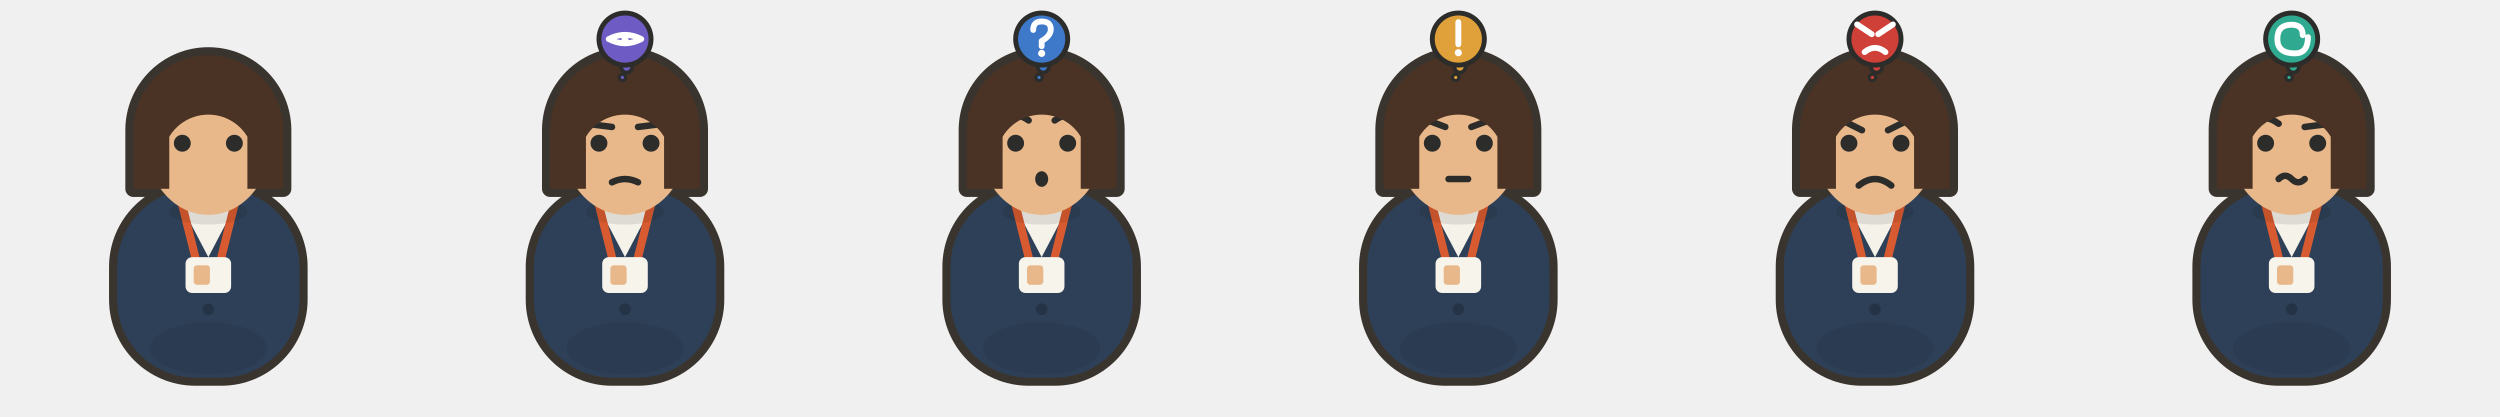
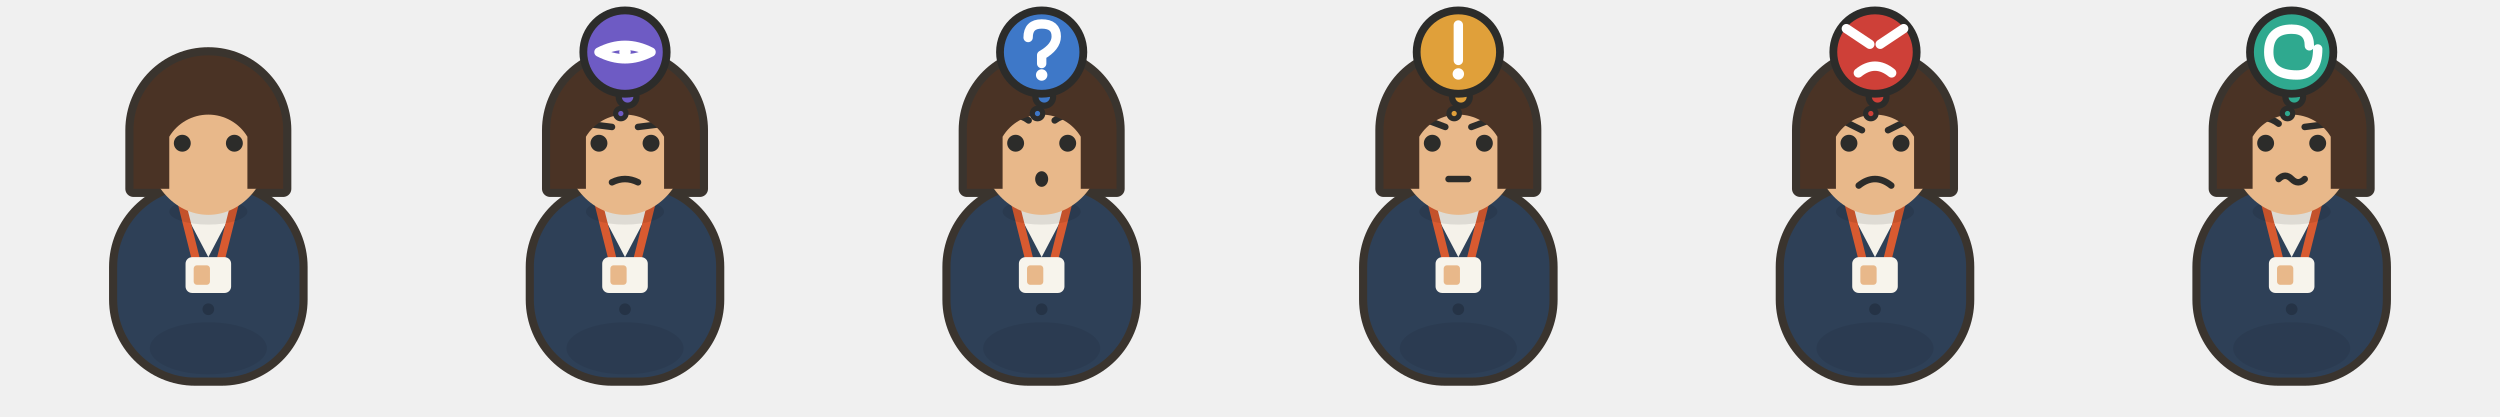
<svg xmlns="http://www.w3.org/2000/svg" viewBox="0 0 768 128" width="768" height="128">
  <g transform="translate(0 0)">
    <g transform="translate(64 0) scale(1 1) translate(-64 0)">
      <g transform="translate(64 87)">
        <path d="M -4 -29 h 8 a 24 24 0 0 1 24 24 v 10 a 24 24 0 0 1 -24 24 h -8 a 24 24 0 0 1 -24 -24 v -10 a 24 24 0 0 1 24 -24 Z" fill="#3A342E" stroke="#3A342E" stroke-width="5" stroke-linejoin="round" stroke-linecap="round" />
      </g>
    </g>
    <g transform="translate(64 58) scale(1) translate(-64 -58)">
      <g transform="translate(64 44)">
        <path d="M -19 0 a 19 22 0 1 0 38 0 a 19 22 0 1 0 -38 0 Z" fill="#3A342E" stroke="#3A342E" stroke-width="5" stroke-linejoin="round" stroke-linecap="round" />
      </g>
      <g transform="translate(64 44)">
        <path d="M -23 -4 A 23 23 0 0 1 23 -4 L 23 14 L 12 14 L 12 -2 A 14 14 0 0 0 -12 -2 L -12 14 L -23 14 Z" fill="#3A342E" stroke="#3A342E" stroke-width="5" stroke-linejoin="round" stroke-linecap="round" />
      </g>
    </g>
    <g transform="translate(64 0) scale(1 1) translate(-64 0)">
      <g transform="translate(64 87)">
        <path d="M -4 -29 h 8 a 24 24 0 0 1 24 24 v 10 a 24 24 0 0 1 -24 24 h -8 a 24 24 0 0 1 -24 -24 v -10 a 24 24 0 0 1 24 -24 Z" fill="#2E4057" />
        <path d="M -18 20 a 18 8 0 1 0 36 0 a 18 8 0 1 0 -36 0 Z" fill="#00000012" />
      </g>
      <g transform="translate(64 87)">
        <path d="M -11 -29 L 0 -8 L 11 -29 Z" fill="#F5F2EA" />
        <path d="M -1.8 0 a 1.8 1.8 0 1 0 3.6 0 a 1.8 1.8 0 1 0 -3.6 0 Z" fill="#00000033" />
        <path d="M -1.8 8 a 1.8 1.8 0 1 0 3.6 0 a 1.8 1.8 0 1 0 -3.6 0 Z" fill="#00000033" />
      </g>
      <g transform="translate(64 87)">
        <path d="M -9 -28 L -4 -8 M 9 -28 L 4 -8" fill="none" stroke="#D85A30" stroke-width="2.5" stroke-linecap="round" stroke-linejoin="round" />
        <path d="M -5 -8 h 10 a 2 2 0 0 1 2 2 v 7 a 2 2 0 0 1 -2 2 h -10 a 2 2 0 0 1 -2 -2 v -7 a 2 2 0 0 1 2 -2 Z" fill="#F7F4EC" />
        <path d="M -3.5 -5.5 h 3 a 1 1 0 0 1 1 1 v 4 a 1 1 0 0 1 -1 1 h -3 a 1 1 0 0 1 -1 -1 v -4 a 1 1 0 0 1 1 -1 Z" fill="#E8B88A" />
      </g>
      <g transform="translate(64 87)">
        <path d="M -12 -22 a 12 4 0 1 0 24 0 a 12 4 0 1 0 -24 0 Z" fill="#00000018" />
      </g>
    </g>
    <g transform="translate(64 58) scale(1) translate(-64 -58)">
      <g transform="translate(64 44)">
        <path d="M -19 0 a 19 22 0 1 0 38 0 a 19 22 0 1 0 -38 0 Z" fill="#E8B88A" />
        <path d="M -10.6 0 a 2.6 2.6 0 1 0 5.2 0 a 2.6 2.6 0 1 0 -5.2 0 Z" fill="#2C2C2A" />
        <path d="M 5.4 0 a 2.6 2.6 0 1 0 5.2 0 a 2.6 2.6 0 1 0 -5.2 0 Z" fill="#2C2C2A" />
      </g>
      <g transform="translate(64 44)">
        <path d="M -23 -4 A 23 23 0 0 1 23 -4 L 23 14 L 12 14 L 12 -2 A 14 14 0 0 0 -12 -2 L -12 14 L -23 14 Z" fill="#4A3325" />
      </g>
    </g>
  </g>
  <g transform="translate(128 0)">
    <g transform="translate(64 0) scale(1 1) translate(-64 0)">
      <g transform="translate(64 87)">
        <path d="M -4 -29 h 8 a 24 24 0 0 1 24 24 v 10 a 24 24 0 0 1 -24 24 h -8 a 24 24 0 0 1 -24 -24 v -10 a 24 24 0 0 1 24 -24 Z" fill="#3A342E" stroke="#3A342E" stroke-width="5" stroke-linejoin="round" stroke-linecap="round" />
      </g>
    </g>
    <g transform="translate(64 58) scale(1) translate(-64 -58)">
      <g transform="translate(64 44)">
        <path d="M -19 0 a 19 22 0 1 0 38 0 a 19 22 0 1 0 -38 0 Z" fill="#3A342E" stroke="#3A342E" stroke-width="5" stroke-linejoin="round" stroke-linecap="round" />
      </g>
      <g transform="translate(64 44)">
        <path d="M -23 -4 A 23 23 0 0 1 23 -4 L 23 14 L 12 14 L 12 -2 A 14 14 0 0 0 -12 -2 L -12 14 L -23 14 Z" fill="#3A342E" stroke="#3A342E" stroke-width="5" stroke-linejoin="round" stroke-linecap="round" />
      </g>
    </g>
    <g transform="translate(64 0) scale(1 1) translate(-64 0)">
      <g transform="translate(64 87)">
        <path d="M -4 -29 h 8 a 24 24 0 0 1 24 24 v 10 a 24 24 0 0 1 -24 24 h -8 a 24 24 0 0 1 -24 -24 v -10 a 24 24 0 0 1 24 -24 Z" fill="#2E4057" />
        <path d="M -18 20 a 18 8 0 1 0 36 0 a 18 8 0 1 0 -36 0 Z" fill="#00000012" />
      </g>
      <g transform="translate(64 87)">
        <path d="M -11 -29 L 0 -8 L 11 -29 Z" fill="#F5F2EA" />
        <path d="M -1.8 0 a 1.8 1.8 0 1 0 3.6 0 a 1.8 1.8 0 1 0 -3.6 0 Z" fill="#00000033" />
        <path d="M -1.8 8 a 1.8 1.8 0 1 0 3.6 0 a 1.8 1.8 0 1 0 -3.6 0 Z" fill="#00000033" />
      </g>
      <g transform="translate(64 87)">
        <path d="M -9 -28 L -4 -8 M 9 -28 L 4 -8" fill="none" stroke="#D85A30" stroke-width="2.5" stroke-linecap="round" stroke-linejoin="round" />
        <path d="M -5 -8 h 10 a 2 2 0 0 1 2 2 v 7 a 2 2 0 0 1 -2 2 h -10 a 2 2 0 0 1 -2 -2 v -7 a 2 2 0 0 1 2 -2 Z" fill="#F7F4EC" />
        <path d="M -3.5 -5.5 h 3 a 1 1 0 0 1 1 1 v 4 a 1 1 0 0 1 -1 1 h -3 a 1 1 0 0 1 -1 -1 v -4 a 1 1 0 0 1 1 -1 Z" fill="#E8B88A" />
      </g>
      <g transform="translate(64 87)">
        <path d="M -12 -22 a 12 4 0 1 0 24 0 a 12 4 0 1 0 -24 0 Z" fill="#00000018" />
      </g>
    </g>
    <g transform="translate(64 58) scale(1) translate(-64 -58)">
      <g transform="translate(64 44)">
        <path d="M -19 0 a 19 22 0 1 0 38 0 a 19 22 0 1 0 -38 0 Z" fill="#E8B88A" />
        <path d="M -10.6 0 a 2.6 2.6 0 1 0 5.2 0 a 2.6 2.6 0 1 0 -5.2 0 Z" fill="#2C2C2A" />
        <path d="M 5.4 0 a 2.6 2.6 0 1 0 5.2 0 a 2.6 2.6 0 1 0 -5.2 0 Z" fill="#2C2C2A" />
      </g>
      <g transform="translate(64 44)">
        <path d="M -12 -6 L -4 -5" fill="none" stroke="#2C2C2A" stroke-width="2" stroke-linecap="round" stroke-linejoin="round" />
        <path d="M 4 -5 L 12 -6" fill="none" stroke="#2C2C2A" stroke-width="2" stroke-linecap="round" stroke-linejoin="round" />
        <path d="M -4 12 Q 0 10 4 12" fill="none" stroke="#2C2C2A" stroke-width="2" stroke-linecap="round" stroke-linejoin="round" />
      </g>
      <g transform="translate(64 44)">
        <path d="M -23 -4 A 23 23 0 0 1 23 -4 L 23 14 L 12 14 L 12 -2 A 14 14 0 0 0 -12 -2 L -12 14 L -23 14 Z" fill="#4A3325" />
      </g>
    </g>
-     <g transform="translate(64 12)">
+     <g transform="translate(64 16) scale(1.6)">
      <path d="M -1.2 8.6 a 1.7 1.7 0 1 0 3.4 0 a 1.7 1.7 0 1 0 -3.4 0 Z" fill="#6E5BC4" stroke="#2C2C2A" stroke-width="1.2" />
      <path d="M -1.8 11.8 a 1 1 0 1 0 2 0 a 1 1 0 1 0 -2 0 Z" fill="#6E5BC4" stroke="#2C2C2A" stroke-width="1" />
      <path d="M -8 0 a 8 8 0 1 0 16 0 a 8 8 0 1 0 -16 0 Z" fill="#6E5BC4" stroke="#2C2C2A" stroke-width="1.5" stroke-linejoin="round" />
      <path d="M -5 0 Q 0 -2.6 5 0 Q 0 2.6 -5 0 Z" fill="none" stroke="#FFFFFF" stroke-width="1.8" stroke-linecap="round" stroke-linejoin="round" />
      <path d="M -1.1 0 a 1.1 1.1 0 1 0 2.2 0 a 1.1 1.1 0 1 0 -2.2 0 Z" fill="#FFFFFF" />
    </g>
  </g>
  <g transform="translate(256 0)">
    <g transform="translate(64 0) scale(1 1) translate(-64 0)">
      <g transform="translate(64 87)">
        <path d="M -4 -29 h 8 a 24 24 0 0 1 24 24 v 10 a 24 24 0 0 1 -24 24 h -8 a 24 24 0 0 1 -24 -24 v -10 a 24 24 0 0 1 24 -24 Z" fill="#3A342E" stroke="#3A342E" stroke-width="5" stroke-linejoin="round" stroke-linecap="round" />
      </g>
    </g>
    <g transform="translate(64 58) scale(1) translate(-64 -58)">
      <g transform="translate(64 44)">
        <path d="M -19 0 a 19 22 0 1 0 38 0 a 19 22 0 1 0 -38 0 Z" fill="#3A342E" stroke="#3A342E" stroke-width="5" stroke-linejoin="round" stroke-linecap="round" />
      </g>
      <g transform="translate(64 44)">
        <path d="M -23 -4 A 23 23 0 0 1 23 -4 L 23 14 L 12 14 L 12 -2 A 14 14 0 0 0 -12 -2 L -12 14 L -23 14 Z" fill="#3A342E" stroke="#3A342E" stroke-width="5" stroke-linejoin="round" stroke-linecap="round" />
      </g>
    </g>
    <g transform="translate(64 0) scale(1 1) translate(-64 0)">
      <g transform="translate(64 87)">
        <path d="M -4 -29 h 8 a 24 24 0 0 1 24 24 v 10 a 24 24 0 0 1 -24 24 h -8 a 24 24 0 0 1 -24 -24 v -10 a 24 24 0 0 1 24 -24 Z" fill="#2E4057" />
        <path d="M -18 20 a 18 8 0 1 0 36 0 a 18 8 0 1 0 -36 0 Z" fill="#00000012" />
      </g>
      <g transform="translate(64 87)">
        <path d="M -11 -29 L 0 -8 L 11 -29 Z" fill="#F5F2EA" />
        <path d="M -1.8 0 a 1.8 1.8 0 1 0 3.6 0 a 1.8 1.8 0 1 0 -3.6 0 Z" fill="#00000033" />
        <path d="M -1.8 8 a 1.8 1.8 0 1 0 3.6 0 a 1.8 1.8 0 1 0 -3.6 0 Z" fill="#00000033" />
      </g>
      <g transform="translate(64 87)">
        <path d="M -9 -28 L -4 -8 M 9 -28 L 4 -8" fill="none" stroke="#D85A30" stroke-width="2.5" stroke-linecap="round" stroke-linejoin="round" />
        <path d="M -5 -8 h 10 a 2 2 0 0 1 2 2 v 7 a 2 2 0 0 1 -2 2 h -10 a 2 2 0 0 1 -2 -2 v -7 a 2 2 0 0 1 2 -2 Z" fill="#F7F4EC" />
        <path d="M -3.5 -5.5 h 3 a 1 1 0 0 1 1 1 v 4 a 1 1 0 0 1 -1 1 h -3 a 1 1 0 0 1 -1 -1 v -4 a 1 1 0 0 1 1 -1 Z" fill="#E8B88A" />
      </g>
      <g transform="translate(64 87)">
        <path d="M -12 -22 a 12 4 0 1 0 24 0 a 12 4 0 1 0 -24 0 Z" fill="#00000018" />
      </g>
    </g>
    <g transform="translate(64 58) scale(1) translate(-64 -58)">
      <g transform="translate(64 44)">
        <path d="M -19 0 a 19 22 0 1 0 38 0 a 19 22 0 1 0 -38 0 Z" fill="#E8B88A" />
        <path d="M -10.6 0 a 2.6 2.6 0 1 0 5.2 0 a 2.6 2.6 0 1 0 -5.2 0 Z" fill="#2C2C2A" />
        <path d="M 5.4 0 a 2.6 2.6 0 1 0 5.2 0 a 2.6 2.6 0 1 0 -5.2 0 Z" fill="#2C2C2A" />
      </g>
      <g transform="translate(64 44)">
        <path d="M -12 -7 Q -8 -10 -4 -7" fill="none" stroke="#2C2C2A" stroke-width="2" stroke-linecap="round" stroke-linejoin="round" />
        <path d="M 4 -7 Q 8 -10 12 -7" fill="none" stroke="#2C2C2A" stroke-width="2" stroke-linecap="round" stroke-linejoin="round" />
        <path d="M -2 11 a 2 2.4 0 1 0 4 0 a 2 2.4 0 1 0 -4 0 Z" fill="#2C2C2A" />
      </g>
      <g transform="translate(64 44)">
        <path d="M -23 -4 A 23 23 0 0 1 23 -4 L 23 14 L 12 14 L 12 -2 A 14 14 0 0 0 -12 -2 L -12 14 L -23 14 Z" fill="#4A3325" />
      </g>
    </g>
-     <g transform="translate(64 12)">
+     <g transform="translate(64 16) scale(1.6)">
      <path d="M -1.2 8.6 a 1.7 1.7 0 1 0 3.4 0 a 1.7 1.7 0 1 0 -3.4 0 Z" fill="#3E78C8" stroke="#2C2C2A" stroke-width="1.2" />
      <path d="M -1.8 11.8 a 1 1 0 1 0 2 0 a 1 1 0 1 0 -2 0 Z" fill="#3E78C8" stroke="#2C2C2A" stroke-width="1" />
      <path d="M -8 0 a 8 8 0 1 0 16 0 a 8 8 0 1 0 -16 0 Z" fill="#3E78C8" stroke="#2C2C2A" stroke-width="1.5" stroke-linejoin="round" />
      <path d="M -2.6 -2.8 Q -2.6 -5.4 0 -5.4 Q 2.8 -5.4 2.8 -3 Q 2.8 -1 0 0.6 L 0 2.2" fill="none" stroke="#FFFFFF" stroke-width="1.8" stroke-linecap="round" stroke-linejoin="round" />
      <path d="M -1.1 4.4 a 1.1 1.1 0 1 0 2.2 0 a 1.1 1.1 0 1 0 -2.2 0 Z" fill="#FFFFFF" />
    </g>
  </g>
  <g transform="translate(384 0)">
    <g transform="translate(64 0) scale(1 1) translate(-64 0)">
      <g transform="translate(64 87)">
        <path d="M -4 -29 h 8 a 24 24 0 0 1 24 24 v 10 a 24 24 0 0 1 -24 24 h -8 a 24 24 0 0 1 -24 -24 v -10 a 24 24 0 0 1 24 -24 Z" fill="#3A342E" stroke="#3A342E" stroke-width="5" stroke-linejoin="round" stroke-linecap="round" />
      </g>
    </g>
    <g transform="translate(64 58) scale(1) translate(-64 -58)">
      <g transform="translate(64 44)">
        <path d="M -19 0 a 19 22 0 1 0 38 0 a 19 22 0 1 0 -38 0 Z" fill="#3A342E" stroke="#3A342E" stroke-width="5" stroke-linejoin="round" stroke-linecap="round" />
      </g>
      <g transform="translate(64 44)">
        <path d="M -23 -4 A 23 23 0 0 1 23 -4 L 23 14 L 12 14 L 12 -2 A 14 14 0 0 0 -12 -2 L -12 14 L -23 14 Z" fill="#3A342E" stroke="#3A342E" stroke-width="5" stroke-linejoin="round" stroke-linecap="round" />
      </g>
    </g>
    <g transform="translate(64 0) scale(1 1) translate(-64 0)">
      <g transform="translate(64 87)">
        <path d="M -4 -29 h 8 a 24 24 0 0 1 24 24 v 10 a 24 24 0 0 1 -24 24 h -8 a 24 24 0 0 1 -24 -24 v -10 a 24 24 0 0 1 24 -24 Z" fill="#2E4057" />
        <path d="M -18 20 a 18 8 0 1 0 36 0 a 18 8 0 1 0 -36 0 Z" fill="#00000012" />
      </g>
      <g transform="translate(64 87)">
        <path d="M -11 -29 L 0 -8 L 11 -29 Z" fill="#F5F2EA" />
        <path d="M -1.8 0 a 1.8 1.8 0 1 0 3.6 0 a 1.8 1.8 0 1 0 -3.6 0 Z" fill="#00000033" />
        <path d="M -1.8 8 a 1.8 1.8 0 1 0 3.6 0 a 1.8 1.8 0 1 0 -3.6 0 Z" fill="#00000033" />
      </g>
      <g transform="translate(64 87)">
        <path d="M -9 -28 L -4 -8 M 9 -28 L 4 -8" fill="none" stroke="#D85A30" stroke-width="2.5" stroke-linecap="round" stroke-linejoin="round" />
        <path d="M -5 -8 h 10 a 2 2 0 0 1 2 2 v 7 a 2 2 0 0 1 -2 2 h -10 a 2 2 0 0 1 -2 -2 v -7 a 2 2 0 0 1 2 -2 Z" fill="#F7F4EC" />
        <path d="M -3.5 -5.5 h 3 a 1 1 0 0 1 1 1 v 4 a 1 1 0 0 1 -1 1 h -3 a 1 1 0 0 1 -1 -1 v -4 a 1 1 0 0 1 1 -1 Z" fill="#E8B88A" />
      </g>
      <g transform="translate(64 87)">
        <path d="M -12 -22 a 12 4 0 1 0 24 0 a 12 4 0 1 0 -24 0 Z" fill="#00000018" />
      </g>
    </g>
    <g transform="translate(64 58) scale(1) translate(-64 -58)">
      <g transform="translate(64 44)">
        <path d="M -19 0 a 19 22 0 1 0 38 0 a 19 22 0 1 0 -38 0 Z" fill="#E8B88A" />
        <path d="M -10.6 0 a 2.6 2.6 0 1 0 5.2 0 a 2.6 2.6 0 1 0 -5.2 0 Z" fill="#2C2C2A" />
        <path d="M 5.4 0 a 2.6 2.6 0 1 0 5.2 0 a 2.6 2.6 0 1 0 -5.2 0 Z" fill="#2C2C2A" />
      </g>
      <g transform="translate(64 44)">
        <path d="M -12 -8 L -4 -5" fill="none" stroke="#2C2C2A" stroke-width="2" stroke-linecap="round" stroke-linejoin="round" />
        <path d="M 4 -5 L 12 -8" fill="none" stroke="#2C2C2A" stroke-width="2" stroke-linecap="round" stroke-linejoin="round" />
        <path d="M -3 11 L 3 11" fill="none" stroke="#2C2C2A" stroke-width="2" stroke-linecap="round" stroke-linejoin="round" />
      </g>
      <g transform="translate(64 44)">
        <path d="M -23 -4 A 23 23 0 0 1 23 -4 L 23 14 L 12 14 L 12 -2 A 14 14 0 0 0 -12 -2 L -12 14 L -23 14 Z" fill="#4A3325" />
      </g>
    </g>
-     <g transform="translate(64 12)">
+     <g transform="translate(64 16) scale(1.6)">
      <path d="M -1.2 8.6 a 1.7 1.7 0 1 0 3.4 0 a 1.7 1.7 0 1 0 -3.4 0 Z" fill="#E0A03A" stroke="#2C2C2A" stroke-width="1.2" />
      <path d="M -1.8 11.8 a 1 1 0 1 0 2 0 a 1 1 0 1 0 -2 0 Z" fill="#E0A03A" stroke="#2C2C2A" stroke-width="1" />
      <path d="M -8 0 a 8 8 0 1 0 16 0 a 8 8 0 1 0 -16 0 Z" fill="#E0A03A" stroke="#2C2C2A" stroke-width="1.5" stroke-linejoin="round" />
      <path d="M 0 -5.2 L 0 1.6" fill="none" stroke="#FFFFFF" stroke-width="1.8" stroke-linecap="round" stroke-linejoin="round" />
      <path d="M -1.1 4.2 a 1.1 1.1 0 1 0 2.2 0 a 1.1 1.1 0 1 0 -2.2 0 Z" fill="#FFFFFF" />
    </g>
  </g>
  <g transform="translate(512 0)">
    <g transform="translate(64 0) scale(1 1) translate(-64 0)">
      <g transform="translate(64 87)">
        <path d="M -4 -29 h 8 a 24 24 0 0 1 24 24 v 10 a 24 24 0 0 1 -24 24 h -8 a 24 24 0 0 1 -24 -24 v -10 a 24 24 0 0 1 24 -24 Z" fill="#3A342E" stroke="#3A342E" stroke-width="5" stroke-linejoin="round" stroke-linecap="round" />
      </g>
    </g>
    <g transform="translate(64 58) scale(1) translate(-64 -58)">
      <g transform="translate(64 44)">
        <path d="M -19 0 a 19 22 0 1 0 38 0 a 19 22 0 1 0 -38 0 Z" fill="#3A342E" stroke="#3A342E" stroke-width="5" stroke-linejoin="round" stroke-linecap="round" />
      </g>
      <g transform="translate(64 44)">
        <path d="M -23 -4 A 23 23 0 0 1 23 -4 L 23 14 L 12 14 L 12 -2 A 14 14 0 0 0 -12 -2 L -12 14 L -23 14 Z" fill="#3A342E" stroke="#3A342E" stroke-width="5" stroke-linejoin="round" stroke-linecap="round" />
      </g>
    </g>
    <g transform="translate(64 0) scale(1 1) translate(-64 0)">
      <g transform="translate(64 87)">
        <path d="M -4 -29 h 8 a 24 24 0 0 1 24 24 v 10 a 24 24 0 0 1 -24 24 h -8 a 24 24 0 0 1 -24 -24 v -10 a 24 24 0 0 1 24 -24 Z" fill="#2E4057" />
        <path d="M -18 20 a 18 8 0 1 0 36 0 a 18 8 0 1 0 -36 0 Z" fill="#00000012" />
      </g>
      <g transform="translate(64 87)">
        <path d="M -11 -29 L 0 -8 L 11 -29 Z" fill="#F5F2EA" />
        <path d="M -1.8 0 a 1.8 1.8 0 1 0 3.6 0 a 1.8 1.8 0 1 0 -3.6 0 Z" fill="#00000033" />
        <path d="M -1.8 8 a 1.8 1.8 0 1 0 3.6 0 a 1.8 1.8 0 1 0 -3.6 0 Z" fill="#00000033" />
      </g>
      <g transform="translate(64 87)">
        <path d="M -9 -28 L -4 -8 M 9 -28 L 4 -8" fill="none" stroke="#D85A30" stroke-width="2.5" stroke-linecap="round" stroke-linejoin="round" />
        <path d="M -5 -8 h 10 a 2 2 0 0 1 2 2 v 7 a 2 2 0 0 1 -2 2 h -10 a 2 2 0 0 1 -2 -2 v -7 a 2 2 0 0 1 2 -2 Z" fill="#F7F4EC" />
        <path d="M -3.5 -5.5 h 3 a 1 1 0 0 1 1 1 v 4 a 1 1 0 0 1 -1 1 h -3 a 1 1 0 0 1 -1 -1 v -4 a 1 1 0 0 1 1 -1 Z" fill="#E8B88A" />
      </g>
      <g transform="translate(64 87)">
        <path d="M -12 -22 a 12 4 0 1 0 24 0 a 12 4 0 1 0 -24 0 Z" fill="#00000018" />
      </g>
    </g>
    <g transform="translate(64 58) scale(1) translate(-64 -58)">
      <g transform="translate(64 44)">
        <path d="M -19 0 a 19 22 0 1 0 38 0 a 19 22 0 1 0 -38 0 Z" fill="#E8B88A" />
        <path d="M -10.6 0 a 2.6 2.6 0 1 0 5.2 0 a 2.6 2.6 0 1 0 -5.2 0 Z" fill="#2C2C2A" />
        <path d="M 5.4 0 a 2.6 2.6 0 1 0 5.2 0 a 2.6 2.6 0 1 0 -5.2 0 Z" fill="#2C2C2A" />
      </g>
      <g transform="translate(64 44)">
        <path d="M -12 -8 L -4 -4" fill="none" stroke="#2C2C2A" stroke-width="2" stroke-linecap="round" stroke-linejoin="round" />
        <path d="M 4 -4 L 12 -8" fill="none" stroke="#2C2C2A" stroke-width="2" stroke-linecap="round" stroke-linejoin="round" />
        <path d="M -5 13 Q 0 9 5 13" fill="none" stroke="#2C2C2A" stroke-width="2" stroke-linecap="round" stroke-linejoin="round" />
      </g>
      <g transform="translate(64 44)">
        <path d="M -23 -4 A 23 23 0 0 1 23 -4 L 23 14 L 12 14 L 12 -2 A 14 14 0 0 0 -12 -2 L -12 14 L -23 14 Z" fill="#4A3325" />
      </g>
    </g>
-     <g transform="translate(64 12)">
+     <g transform="translate(64 16) scale(1.6)">
      <path d="M -1.2 8.6 a 1.7 1.7 0 1 0 3.4 0 a 1.7 1.7 0 1 0 -3.4 0 Z" fill="#CE4038" stroke="#2C2C2A" stroke-width="1.2" />
      <path d="M -1.8 11.8 a 1 1 0 1 0 2 0 a 1 1 0 1 0 -2 0 Z" fill="#CE4038" stroke="#2C2C2A" stroke-width="1" />
      <path d="M -8 0 a 8 8 0 1 0 16 0 a 8 8 0 1 0 -16 0 Z" fill="#CE4038" stroke="#2C2C2A" stroke-width="1.5" stroke-linejoin="round" />
      <path d="M -5.5 -4.5 L -1 -1.5" fill="none" stroke="#FFFFFF" stroke-width="1.8" stroke-linecap="round" stroke-linejoin="round" />
      <path d="M 5.5 -4.5 L 1 -1.5" fill="none" stroke="#FFFFFF" stroke-width="1.8" stroke-linecap="round" stroke-linejoin="round" />
      <path d="M -3.2 4 Q 0 1.4 3.2 4" fill="none" stroke="#FFFFFF" stroke-width="1.8" stroke-linecap="round" stroke-linejoin="round" />
    </g>
  </g>
  <g transform="translate(640 0)">
    <g transform="translate(64 0) scale(1 1) translate(-64 0)">
      <g transform="translate(64 87)">
        <path d="M -4 -29 h 8 a 24 24 0 0 1 24 24 v 10 a 24 24 0 0 1 -24 24 h -8 a 24 24 0 0 1 -24 -24 v -10 a 24 24 0 0 1 24 -24 Z" fill="#3A342E" stroke="#3A342E" stroke-width="5" stroke-linejoin="round" stroke-linecap="round" />
      </g>
    </g>
    <g transform="translate(64 58) scale(1) translate(-64 -58)">
      <g transform="translate(64 44)">
        <path d="M -19 0 a 19 22 0 1 0 38 0 a 19 22 0 1 0 -38 0 Z" fill="#3A342E" stroke="#3A342E" stroke-width="5" stroke-linejoin="round" stroke-linecap="round" />
      </g>
      <g transform="translate(64 44)">
        <path d="M -23 -4 A 23 23 0 0 1 23 -4 L 23 14 L 12 14 L 12 -2 A 14 14 0 0 0 -12 -2 L -12 14 L -23 14 Z" fill="#3A342E" stroke="#3A342E" stroke-width="5" stroke-linejoin="round" stroke-linecap="round" />
      </g>
    </g>
    <g transform="translate(64 0) scale(1 1) translate(-64 0)">
      <g transform="translate(64 87)">
        <path d="M -4 -29 h 8 a 24 24 0 0 1 24 24 v 10 a 24 24 0 0 1 -24 24 h -8 a 24 24 0 0 1 -24 -24 v -10 a 24 24 0 0 1 24 -24 Z" fill="#2E4057" />
        <path d="M -18 20 a 18 8 0 1 0 36 0 a 18 8 0 1 0 -36 0 Z" fill="#00000012" />
      </g>
      <g transform="translate(64 87)">
        <path d="M -11 -29 L 0 -8 L 11 -29 Z" fill="#F5F2EA" />
        <path d="M -1.8 0 a 1.8 1.8 0 1 0 3.6 0 a 1.8 1.8 0 1 0 -3.6 0 Z" fill="#00000033" />
        <path d="M -1.8 8 a 1.8 1.8 0 1 0 3.6 0 a 1.8 1.8 0 1 0 -3.6 0 Z" fill="#00000033" />
      </g>
      <g transform="translate(64 87)">
        <path d="M -9 -28 L -4 -8 M 9 -28 L 4 -8" fill="none" stroke="#D85A30" stroke-width="2.5" stroke-linecap="round" stroke-linejoin="round" />
        <path d="M -5 -8 h 10 a 2 2 0 0 1 2 2 v 7 a 2 2 0 0 1 -2 2 h -10 a 2 2 0 0 1 -2 -2 v -7 a 2 2 0 0 1 2 -2 Z" fill="#F7F4EC" />
        <path d="M -3.5 -5.5 h 3 a 1 1 0 0 1 1 1 v 4 a 1 1 0 0 1 -1 1 h -3 a 1 1 0 0 1 -1 -1 v -4 a 1 1 0 0 1 1 -1 Z" fill="#E8B88A" />
      </g>
      <g transform="translate(64 87)">
        <path d="M -12 -22 a 12 4 0 1 0 24 0 a 12 4 0 1 0 -24 0 Z" fill="#00000018" />
      </g>
    </g>
    <g transform="translate(64 58) scale(1) translate(-64 -58)">
      <g transform="translate(64 44)">
        <path d="M -19 0 a 19 22 0 1 0 38 0 a 19 22 0 1 0 -38 0 Z" fill="#E8B88A" />
        <path d="M -10.6 0 a 2.6 2.6 0 1 0 5.2 0 a 2.6 2.6 0 1 0 -5.2 0 Z" fill="#2C2C2A" />
        <path d="M 5.4 0 a 2.6 2.6 0 1 0 5.2 0 a 2.6 2.6 0 1 0 -5.2 0 Z" fill="#2C2C2A" />
      </g>
      <g transform="translate(64 44)">
        <path d="M -12 -7 Q -8 -9 -4 -6" fill="none" stroke="#2C2C2A" stroke-width="2" stroke-linecap="round" stroke-linejoin="round" />
        <path d="M 4 -5 L 12 -6" fill="none" stroke="#2C2C2A" stroke-width="2" stroke-linecap="round" stroke-linejoin="round" />
        <path d="M -4 11 Q -2 9 0 11 Q 2 13 4 11" fill="none" stroke="#2C2C2A" stroke-width="2" stroke-linecap="round" stroke-linejoin="round" />
      </g>
      <g transform="translate(64 44)">
        <path d="M -23 -4 A 23 23 0 0 1 23 -4 L 23 14 L 12 14 L 12 -2 A 14 14 0 0 0 -12 -2 L -12 14 L -23 14 Z" fill="#4A3325" />
      </g>
    </g>
-     <g transform="translate(64 12)">
+     <g transform="translate(64 16) scale(1.6)">
      <path d="M -1.2 8.6 a 1.7 1.7 0 1 0 3.4 0 a 1.7 1.7 0 1 0 -3.4 0 Z" fill="#2FA98F" stroke="#2C2C2A" stroke-width="1.2" />
      <path d="M -1.8 11.8 a 1 1 0 1 0 2 0 a 1 1 0 1 0 -2 0 Z" fill="#2FA98F" stroke="#2C2C2A" stroke-width="1" />
      <path d="M -8 0 a 8 8 0 1 0 16 0 a 8 8 0 1 0 -16 0 Z" fill="#2FA98F" stroke="#2C2C2A" stroke-width="1.5" stroke-linejoin="round" />
      <path d="M 3.4 -1.2 Q 3.4 -4.4 0 -4.4 Q -4.4 -4.4 -4.4 0 Q -4.4 4.4 1 4.4 Q 5 4.4 5 -0.6" fill="none" stroke="#FFFFFF" stroke-width="1.8" stroke-linecap="round" stroke-linejoin="round" />
    </g>
  </g>
</svg>
